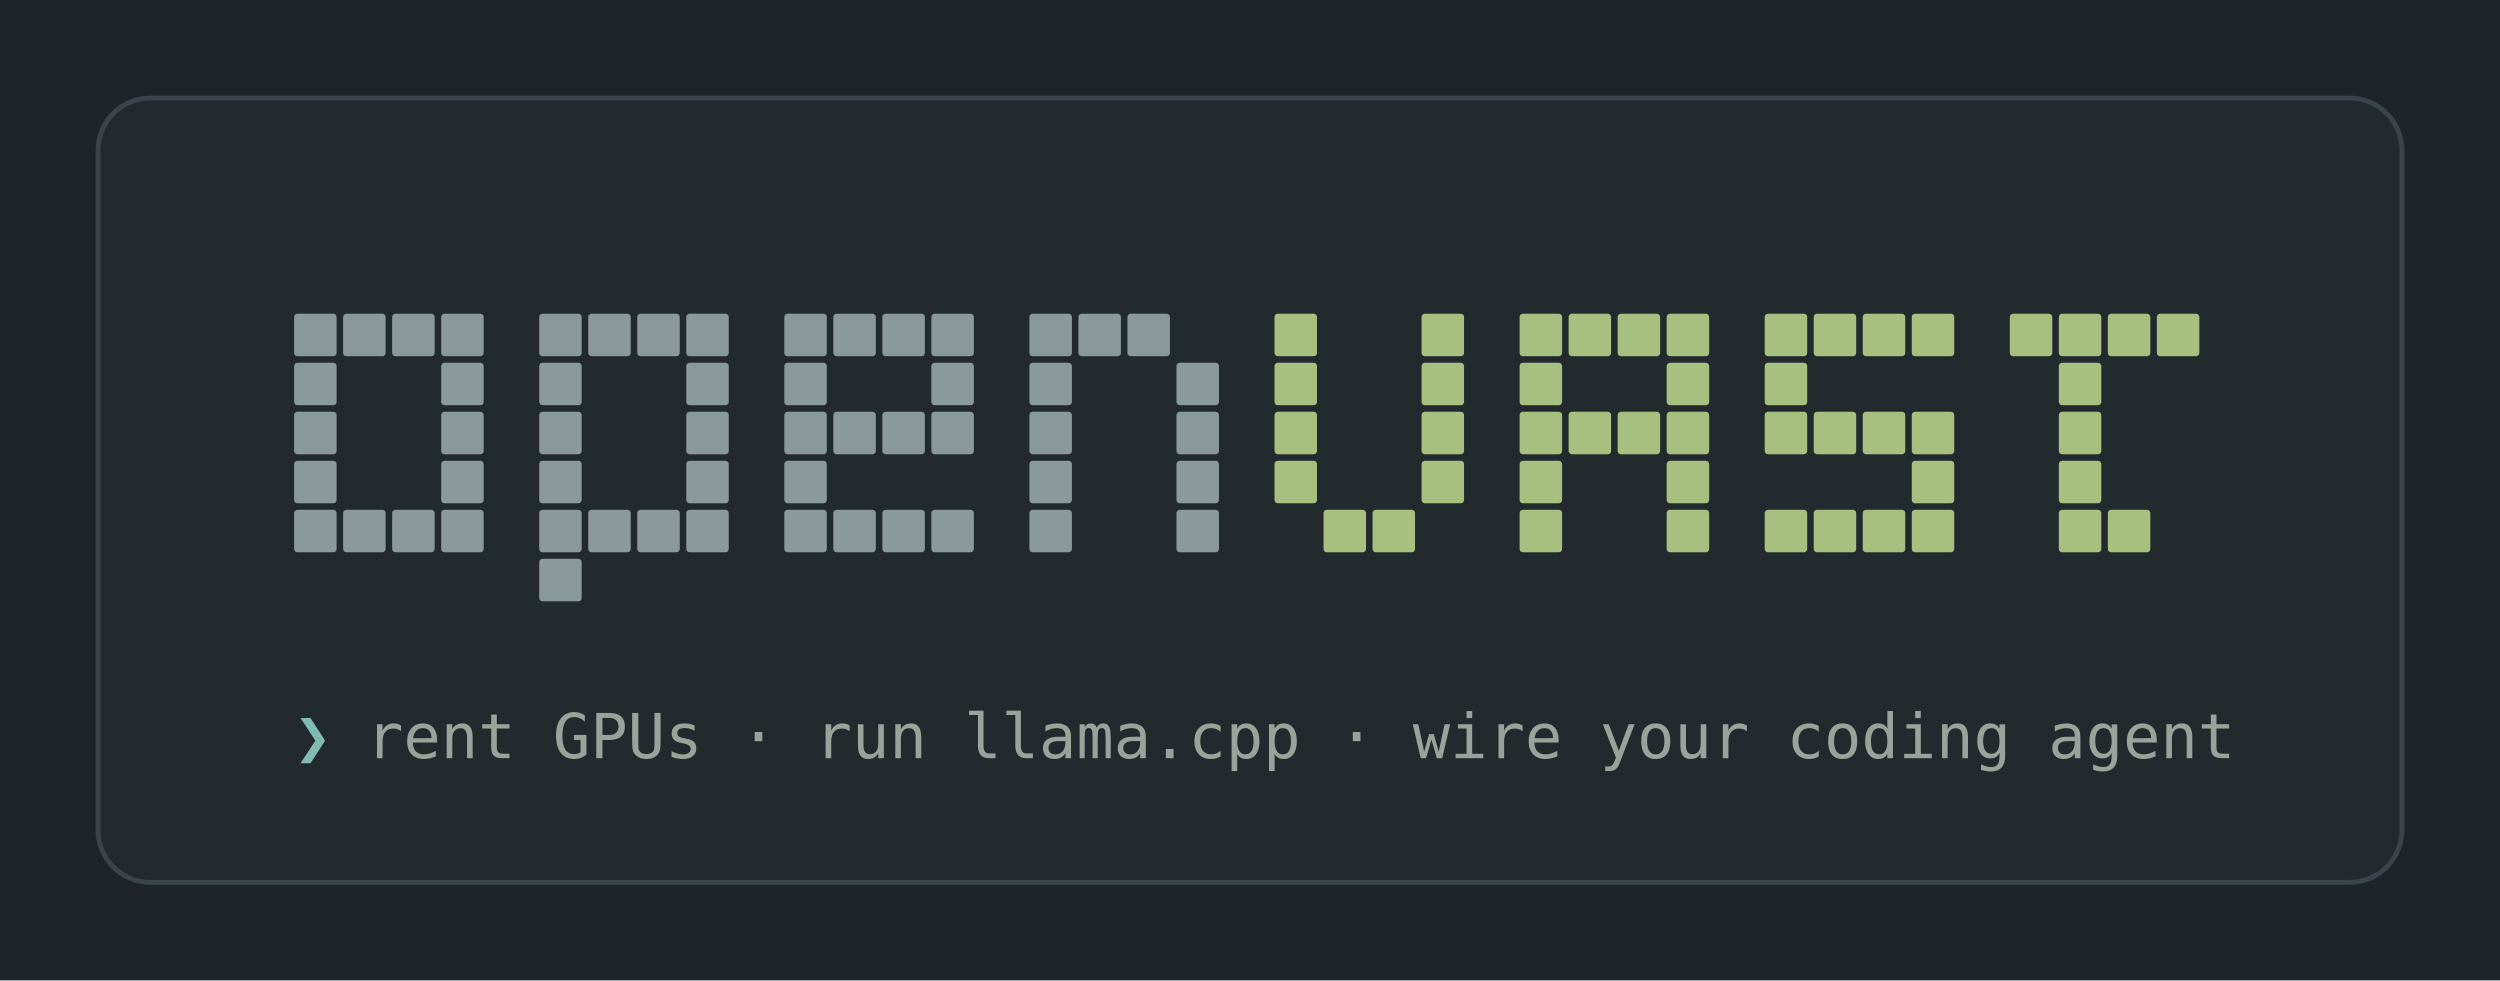
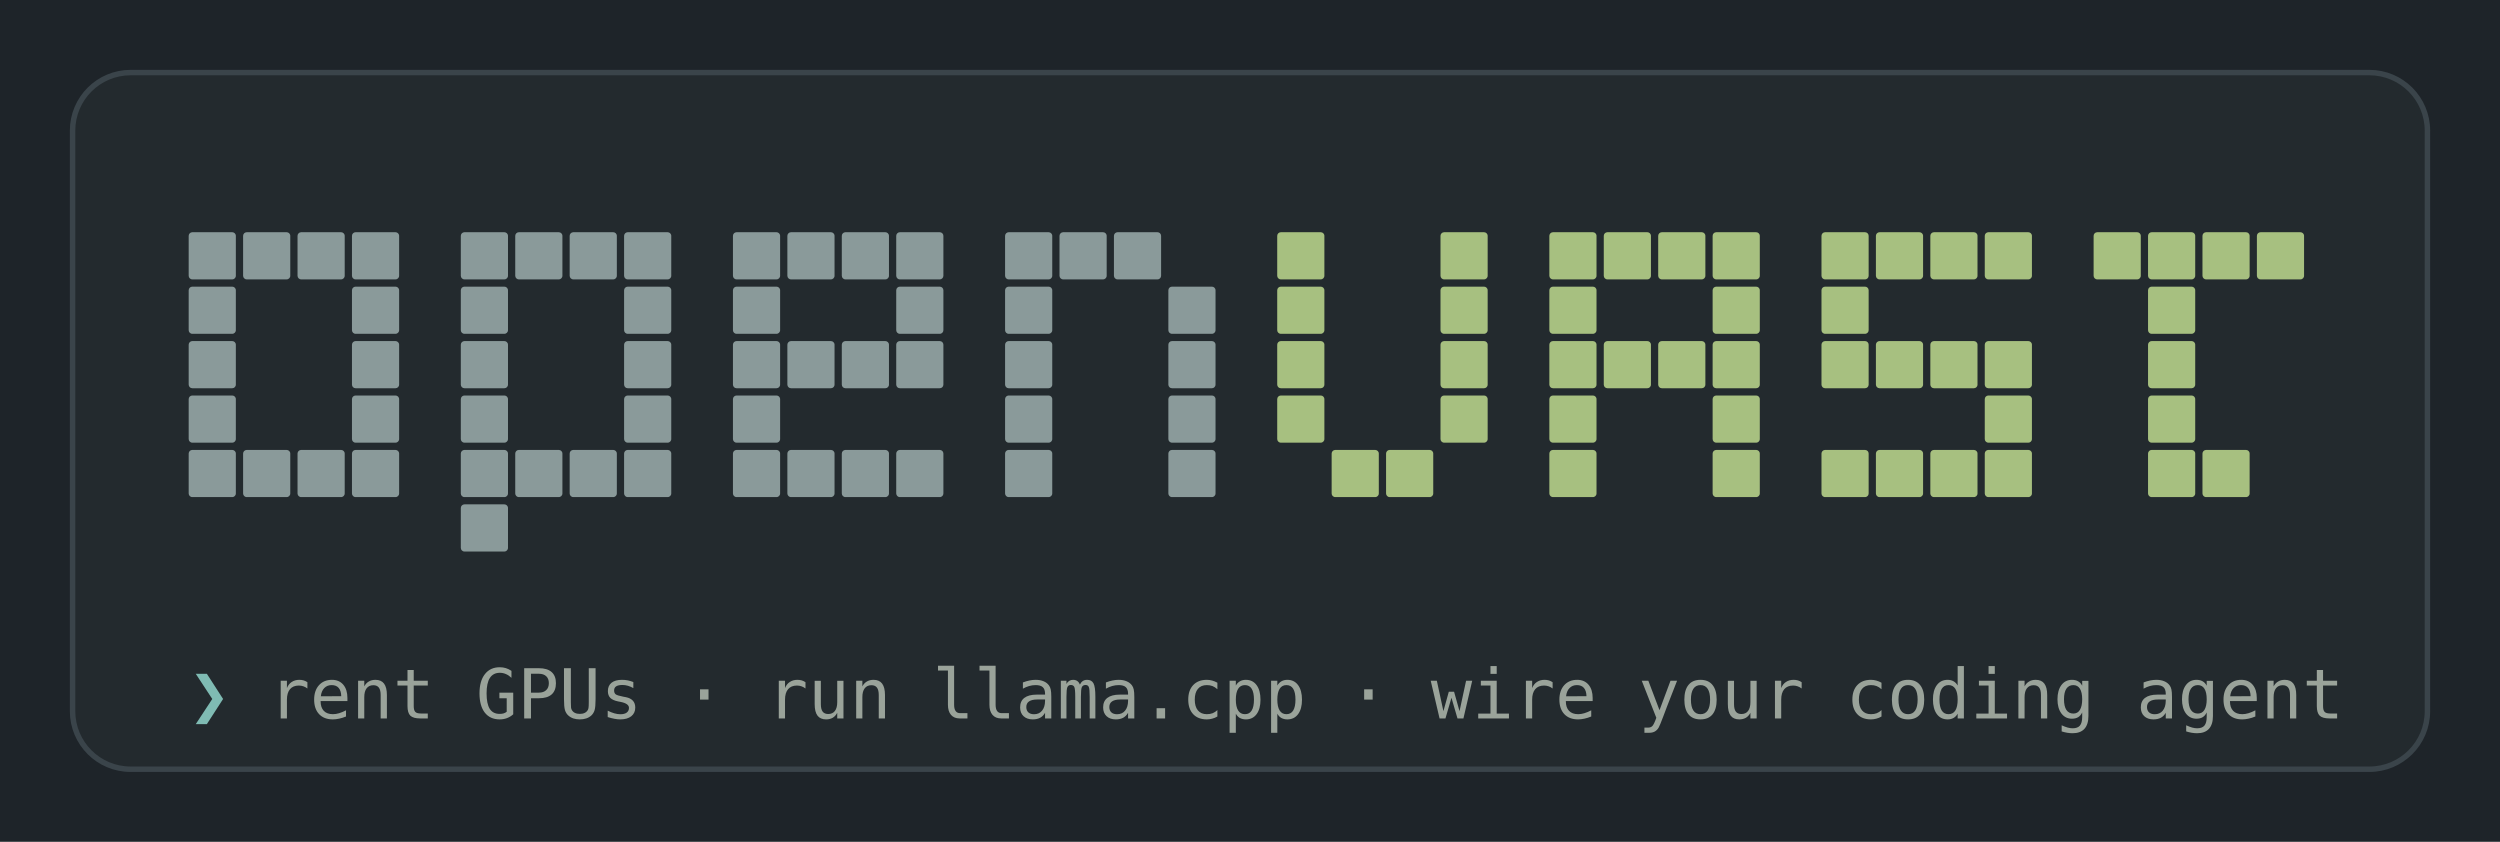
- <svg xmlns="http://www.w3.org/2000/svg" width="765" height="300" viewBox="0 0 765 300" font-family="'SF Mono','JetBrains Mono',Menlo,Consolas,monospace">
-   <rect width="765" height="300" fill="#1e2429" />
-   <rect x="30" y="30" width="705" height="240" rx="16" fill="#232a2e" stroke="#3a444a" stroke-width="1.5" />
-   <rect x="90" y="96" width="13" height="13" rx="1" fill="#8a9a9a" />
-   <rect x="90" y="111" width="13" height="13" rx="1" fill="#8a9a9a" />
-   <rect x="105" y="96" width="13" height="13" rx="1" fill="#8a9a9a" />
-   <rect x="120" y="96" width="13" height="13" rx="1" fill="#8a9a9a" />
-   <rect x="135" y="96" width="13" height="13" rx="1" fill="#8a9a9a" />
-   <rect x="135" y="111" width="13" height="13" rx="1" fill="#8a9a9a" />
-   <rect x="165" y="96" width="13" height="13" rx="1" fill="#8a9a9a" />
-   <rect x="165" y="111" width="13" height="13" rx="1" fill="#8a9a9a" />
-   <rect x="180" y="96" width="13" height="13" rx="1" fill="#8a9a9a" />
-   <rect x="195" y="96" width="13" height="13" rx="1" fill="#8a9a9a" />
-   <rect x="210" y="96" width="13" height="13" rx="1" fill="#8a9a9a" />
-   <rect x="210" y="111" width="13" height="13" rx="1" fill="#8a9a9a" />
-   <rect x="240" y="96" width="13" height="13" rx="1" fill="#8a9a9a" />
-   <rect x="240" y="111" width="13" height="13" rx="1" fill="#8a9a9a" />
-   <rect x="255" y="96" width="13" height="13" rx="1" fill="#8a9a9a" />
-   <rect x="270" y="96" width="13" height="13" rx="1" fill="#8a9a9a" />
-   <rect x="285" y="96" width="13" height="13" rx="1" fill="#8a9a9a" />
-   <rect x="285" y="111" width="13" height="13" rx="1" fill="#8a9a9a" />
-   <rect x="315" y="96" width="13" height="13" rx="1" fill="#8a9a9a" />
-   <rect x="315" y="111" width="13" height="13" rx="1" fill="#8a9a9a" />
-   <rect x="330" y="96" width="13" height="13" rx="1" fill="#8a9a9a" />
-   <rect x="345" y="96" width="13" height="13" rx="1" fill="#8a9a9a" />
-   <rect x="360" y="111" width="13" height="13" rx="1" fill="#8a9a9a" />
-   <rect x="390" y="96" width="13" height="13" rx="1" fill="#a7c080" />
-   <rect x="390" y="111" width="13" height="13" rx="1" fill="#a7c080" />
-   <rect x="435" y="96" width="13" height="13" rx="1" fill="#a7c080" />
-   <rect x="435" y="111" width="13" height="13" rx="1" fill="#a7c080" />
-   <rect x="465" y="96" width="13" height="13" rx="1" fill="#a7c080" />
-   <rect x="465" y="111" width="13" height="13" rx="1" fill="#a7c080" />
-   <rect x="480" y="96" width="13" height="13" rx="1" fill="#a7c080" />
-   <rect x="495" y="96" width="13" height="13" rx="1" fill="#a7c080" />
-   <rect x="510" y="96" width="13" height="13" rx="1" fill="#a7c080" />
-   <rect x="510" y="111" width="13" height="13" rx="1" fill="#a7c080" />
-   <rect x="540" y="96" width="13" height="13" rx="1" fill="#a7c080" />
-   <rect x="540" y="111" width="13" height="13" rx="1" fill="#a7c080" />
-   <rect x="555" y="96" width="13" height="13" rx="1" fill="#a7c080" />
-   <rect x="570" y="96" width="13" height="13" rx="1" fill="#a7c080" />
-   <rect x="585" y="96" width="13" height="13" rx="1" fill="#a7c080" />
-   <rect x="615" y="96" width="13" height="13" rx="1" fill="#a7c080" />
-   <rect x="630" y="96" width="13" height="13" rx="1" fill="#a7c080" />
-   <rect x="630" y="111" width="13" height="13" rx="1" fill="#a7c080" />
-   <rect x="645" y="96" width="13" height="13" rx="1" fill="#a7c080" />
-   <rect x="660" y="96" width="13" height="13" rx="1" fill="#a7c080" />
-   <rect x="90" y="126" width="13" height="13" rx="1" fill="#8a9a9a" />
-   <rect x="90" y="141" width="13" height="13" rx="1" fill="#8a9a9a" />
-   <rect x="135" y="126" width="13" height="13" rx="1" fill="#8a9a9a" />
-   <rect x="135" y="141" width="13" height="13" rx="1" fill="#8a9a9a" />
-   <rect x="165" y="126" width="13" height="13" rx="1" fill="#8a9a9a" />
-   <rect x="165" y="141" width="13" height="13" rx="1" fill="#8a9a9a" />
-   <rect x="210" y="126" width="13" height="13" rx="1" fill="#8a9a9a" />
-   <rect x="210" y="141" width="13" height="13" rx="1" fill="#8a9a9a" />
-   <rect x="240" y="126" width="13" height="13" rx="1" fill="#8a9a9a" />
-   <rect x="240" y="141" width="13" height="13" rx="1" fill="#8a9a9a" />
-   <rect x="255" y="126" width="13" height="13" rx="1" fill="#8a9a9a" />
-   <rect x="270" y="126" width="13" height="13" rx="1" fill="#8a9a9a" />
-   <rect x="285" y="126" width="13" height="13" rx="1" fill="#8a9a9a" />
-   <rect x="315" y="126" width="13" height="13" rx="1" fill="#8a9a9a" />
-   <rect x="315" y="141" width="13" height="13" rx="1" fill="#8a9a9a" />
-   <rect x="360" y="126" width="13" height="13" rx="1" fill="#8a9a9a" />
-   <rect x="360" y="141" width="13" height="13" rx="1" fill="#8a9a9a" />
-   <rect x="390" y="126" width="13" height="13" rx="1" fill="#a7c080" />
-   <rect x="390" y="141" width="13" height="13" rx="1" fill="#a7c080" />
-   <rect x="435" y="126" width="13" height="13" rx="1" fill="#a7c080" />
-   <rect x="435" y="141" width="13" height="13" rx="1" fill="#a7c080" />
-   <rect x="465" y="126" width="13" height="13" rx="1" fill="#a7c080" />
-   <rect x="465" y="141" width="13" height="13" rx="1" fill="#a7c080" />
-   <rect x="480" y="126" width="13" height="13" rx="1" fill="#a7c080" />
-   <rect x="495" y="126" width="13" height="13" rx="1" fill="#a7c080" />
-   <rect x="510" y="126" width="13" height="13" rx="1" fill="#a7c080" />
-   <rect x="510" y="141" width="13" height="13" rx="1" fill="#a7c080" />
-   <rect x="540" y="126" width="13" height="13" rx="1" fill="#a7c080" />
-   <rect x="555" y="126" width="13" height="13" rx="1" fill="#a7c080" />
-   <rect x="570" y="126" width="13" height="13" rx="1" fill="#a7c080" />
-   <rect x="585" y="126" width="13" height="13" rx="1" fill="#a7c080" />
-   <rect x="585" y="141" width="13" height="13" rx="1" fill="#a7c080" />
-   <rect x="630" y="126" width="13" height="13" rx="1" fill="#a7c080" />
-   <rect x="630" y="141" width="13" height="13" rx="1" fill="#a7c080" />
-   <rect x="90" y="156" width="13" height="13" rx="1" fill="#8a9a9a" />
-   <rect x="105" y="156" width="13" height="13" rx="1" fill="#8a9a9a" />
-   <rect x="120" y="156" width="13" height="13" rx="1" fill="#8a9a9a" />
-   <rect x="135" y="156" width="13" height="13" rx="1" fill="#8a9a9a" />
-   <rect x="165" y="156" width="13" height="13" rx="1" fill="#8a9a9a" />
-   <rect x="165" y="171" width="13" height="13" rx="1" fill="#8a9a9a" />
-   <rect x="180" y="156" width="13" height="13" rx="1" fill="#8a9a9a" />
-   <rect x="195" y="156" width="13" height="13" rx="1" fill="#8a9a9a" />
-   <rect x="210" y="156" width="13" height="13" rx="1" fill="#8a9a9a" />
-   <rect x="240" y="156" width="13" height="13" rx="1" fill="#8a9a9a" />
-   <rect x="255" y="156" width="13" height="13" rx="1" fill="#8a9a9a" />
-   <rect x="270" y="156" width="13" height="13" rx="1" fill="#8a9a9a" />
-   <rect x="285" y="156" width="13" height="13" rx="1" fill="#8a9a9a" />
-   <rect x="315" y="156" width="13" height="13" rx="1" fill="#8a9a9a" />
-   <rect x="360" y="156" width="13" height="13" rx="1" fill="#8a9a9a" />
-   <rect x="405" y="156" width="13" height="13" rx="1" fill="#a7c080" />
-   <rect x="420" y="156" width="13" height="13" rx="1" fill="#a7c080" />
-   <rect x="465" y="156" width="13" height="13" rx="1" fill="#a7c080" />
-   <rect x="510" y="156" width="13" height="13" rx="1" fill="#a7c080" />
-   <rect x="540" y="156" width="13" height="13" rx="1" fill="#a7c080" />
-   <rect x="555" y="156" width="13" height="13" rx="1" fill="#a7c080" />
-   <rect x="570" y="156" width="13" height="13" rx="1" fill="#a7c080" />
-   <rect x="585" y="156" width="13" height="13" rx="1" fill="#a7c080" />
-   <rect x="630" y="156" width="13" height="13" rx="1" fill="#a7c080" />
-   <rect x="645" y="156" width="13" height="13" rx="1" fill="#a7c080" />
-   <text x="90" y="232" fill="#7fbbb3" font-size="19">❯</text>
-   <text x="112" y="232" fill="#9aa39a" font-size="19">rent GPUs · run llama.cpp · wire your coding agent</text>
+ <svg xmlns="http://www.w3.org/2000/svg" width="689" height="232" viewBox="0 0 689 232" font-family="'SF Mono','JetBrains Mono',Menlo,Consolas,monospace">
+   <rect width="689" height="232" fill="#1e2429" />
+   <rect x="20" y="20" width="649" height="192" rx="16" fill="#232a2e" stroke="#3a444a" stroke-width="1.5" />
+   <rect x="52" y="64" width="13" height="13" rx="1" fill="#8a9a9a" />
+   <rect x="52" y="79" width="13" height="13" rx="1" fill="#8a9a9a" />
+   <rect x="67" y="64" width="13" height="13" rx="1" fill="#8a9a9a" />
+   <rect x="82" y="64" width="13" height="13" rx="1" fill="#8a9a9a" />
+   <rect x="97" y="64" width="13" height="13" rx="1" fill="#8a9a9a" />
+   <rect x="97" y="79" width="13" height="13" rx="1" fill="#8a9a9a" />
+   <rect x="127" y="64" width="13" height="13" rx="1" fill="#8a9a9a" />
+   <rect x="127" y="79" width="13" height="13" rx="1" fill="#8a9a9a" />
+   <rect x="142" y="64" width="13" height="13" rx="1" fill="#8a9a9a" />
+   <rect x="157" y="64" width="13" height="13" rx="1" fill="#8a9a9a" />
+   <rect x="172" y="64" width="13" height="13" rx="1" fill="#8a9a9a" />
+   <rect x="172" y="79" width="13" height="13" rx="1" fill="#8a9a9a" />
+   <rect x="202" y="64" width="13" height="13" rx="1" fill="#8a9a9a" />
+   <rect x="202" y="79" width="13" height="13" rx="1" fill="#8a9a9a" />
+   <rect x="217" y="64" width="13" height="13" rx="1" fill="#8a9a9a" />
+   <rect x="232" y="64" width="13" height="13" rx="1" fill="#8a9a9a" />
+   <rect x="247" y="64" width="13" height="13" rx="1" fill="#8a9a9a" />
+   <rect x="247" y="79" width="13" height="13" rx="1" fill="#8a9a9a" />
+   <rect x="277" y="64" width="13" height="13" rx="1" fill="#8a9a9a" />
+   <rect x="277" y="79" width="13" height="13" rx="1" fill="#8a9a9a" />
+   <rect x="292" y="64" width="13" height="13" rx="1" fill="#8a9a9a" />
+   <rect x="307" y="64" width="13" height="13" rx="1" fill="#8a9a9a" />
+   <rect x="322" y="79" width="13" height="13" rx="1" fill="#8a9a9a" />
+   <rect x="352" y="64" width="13" height="13" rx="1" fill="#a7c080" />
+   <rect x="352" y="79" width="13" height="13" rx="1" fill="#a7c080" />
+   <rect x="397" y="64" width="13" height="13" rx="1" fill="#a7c080" />
+   <rect x="397" y="79" width="13" height="13" rx="1" fill="#a7c080" />
+   <rect x="427" y="64" width="13" height="13" rx="1" fill="#a7c080" />
+   <rect x="427" y="79" width="13" height="13" rx="1" fill="#a7c080" />
+   <rect x="442" y="64" width="13" height="13" rx="1" fill="#a7c080" />
+   <rect x="457" y="64" width="13" height="13" rx="1" fill="#a7c080" />
+   <rect x="472" y="64" width="13" height="13" rx="1" fill="#a7c080" />
+   <rect x="472" y="79" width="13" height="13" rx="1" fill="#a7c080" />
+   <rect x="502" y="64" width="13" height="13" rx="1" fill="#a7c080" />
+   <rect x="502" y="79" width="13" height="13" rx="1" fill="#a7c080" />
+   <rect x="517" y="64" width="13" height="13" rx="1" fill="#a7c080" />
+   <rect x="532" y="64" width="13" height="13" rx="1" fill="#a7c080" />
+   <rect x="547" y="64" width="13" height="13" rx="1" fill="#a7c080" />
+   <rect x="577" y="64" width="13" height="13" rx="1" fill="#a7c080" />
+   <rect x="592" y="64" width="13" height="13" rx="1" fill="#a7c080" />
+   <rect x="592" y="79" width="13" height="13" rx="1" fill="#a7c080" />
+   <rect x="607" y="64" width="13" height="13" rx="1" fill="#a7c080" />
+   <rect x="622" y="64" width="13" height="13" rx="1" fill="#a7c080" />
+   <rect x="52" y="94" width="13" height="13" rx="1" fill="#8a9a9a" />
+   <rect x="52" y="109" width="13" height="13" rx="1" fill="#8a9a9a" />
+   <rect x="97" y="94" width="13" height="13" rx="1" fill="#8a9a9a" />
+   <rect x="97" y="109" width="13" height="13" rx="1" fill="#8a9a9a" />
+   <rect x="127" y="94" width="13" height="13" rx="1" fill="#8a9a9a" />
+   <rect x="127" y="109" width="13" height="13" rx="1" fill="#8a9a9a" />
+   <rect x="172" y="94" width="13" height="13" rx="1" fill="#8a9a9a" />
+   <rect x="172" y="109" width="13" height="13" rx="1" fill="#8a9a9a" />
+   <rect x="202" y="94" width="13" height="13" rx="1" fill="#8a9a9a" />
+   <rect x="202" y="109" width="13" height="13" rx="1" fill="#8a9a9a" />
+   <rect x="217" y="94" width="13" height="13" rx="1" fill="#8a9a9a" />
+   <rect x="232" y="94" width="13" height="13" rx="1" fill="#8a9a9a" />
+   <rect x="247" y="94" width="13" height="13" rx="1" fill="#8a9a9a" />
+   <rect x="277" y="94" width="13" height="13" rx="1" fill="#8a9a9a" />
+   <rect x="277" y="109" width="13" height="13" rx="1" fill="#8a9a9a" />
+   <rect x="322" y="94" width="13" height="13" rx="1" fill="#8a9a9a" />
+   <rect x="322" y="109" width="13" height="13" rx="1" fill="#8a9a9a" />
+   <rect x="352" y="94" width="13" height="13" rx="1" fill="#a7c080" />
+   <rect x="352" y="109" width="13" height="13" rx="1" fill="#a7c080" />
+   <rect x="397" y="94" width="13" height="13" rx="1" fill="#a7c080" />
+   <rect x="397" y="109" width="13" height="13" rx="1" fill="#a7c080" />
+   <rect x="427" y="94" width="13" height="13" rx="1" fill="#a7c080" />
+   <rect x="427" y="109" width="13" height="13" rx="1" fill="#a7c080" />
+   <rect x="442" y="94" width="13" height="13" rx="1" fill="#a7c080" />
+   <rect x="457" y="94" width="13" height="13" rx="1" fill="#a7c080" />
+   <rect x="472" y="94" width="13" height="13" rx="1" fill="#a7c080" />
+   <rect x="472" y="109" width="13" height="13" rx="1" fill="#a7c080" />
+   <rect x="502" y="94" width="13" height="13" rx="1" fill="#a7c080" />
+   <rect x="517" y="94" width="13" height="13" rx="1" fill="#a7c080" />
+   <rect x="532" y="94" width="13" height="13" rx="1" fill="#a7c080" />
+   <rect x="547" y="94" width="13" height="13" rx="1" fill="#a7c080" />
+   <rect x="547" y="109" width="13" height="13" rx="1" fill="#a7c080" />
+   <rect x="592" y="94" width="13" height="13" rx="1" fill="#a7c080" />
+   <rect x="592" y="109" width="13" height="13" rx="1" fill="#a7c080" />
+   <rect x="52" y="124" width="13" height="13" rx="1" fill="#8a9a9a" />
+   <rect x="67" y="124" width="13" height="13" rx="1" fill="#8a9a9a" />
+   <rect x="82" y="124" width="13" height="13" rx="1" fill="#8a9a9a" />
+   <rect x="97" y="124" width="13" height="13" rx="1" fill="#8a9a9a" />
+   <rect x="127" y="124" width="13" height="13" rx="1" fill="#8a9a9a" />
+   <rect x="127" y="139" width="13" height="13" rx="1" fill="#8a9a9a" />
+   <rect x="142" y="124" width="13" height="13" rx="1" fill="#8a9a9a" />
+   <rect x="157" y="124" width="13" height="13" rx="1" fill="#8a9a9a" />
+   <rect x="172" y="124" width="13" height="13" rx="1" fill="#8a9a9a" />
+   <rect x="202" y="124" width="13" height="13" rx="1" fill="#8a9a9a" />
+   <rect x="217" y="124" width="13" height="13" rx="1" fill="#8a9a9a" />
+   <rect x="232" y="124" width="13" height="13" rx="1" fill="#8a9a9a" />
+   <rect x="247" y="124" width="13" height="13" rx="1" fill="#8a9a9a" />
+   <rect x="277" y="124" width="13" height="13" rx="1" fill="#8a9a9a" />
+   <rect x="322" y="124" width="13" height="13" rx="1" fill="#8a9a9a" />
+   <rect x="367" y="124" width="13" height="13" rx="1" fill="#a7c080" />
+   <rect x="382" y="124" width="13" height="13" rx="1" fill="#a7c080" />
+   <rect x="427" y="124" width="13" height="13" rx="1" fill="#a7c080" />
+   <rect x="472" y="124" width="13" height="13" rx="1" fill="#a7c080" />
+   <rect x="502" y="124" width="13" height="13" rx="1" fill="#a7c080" />
+   <rect x="517" y="124" width="13" height="13" rx="1" fill="#a7c080" />
+   <rect x="532" y="124" width="13" height="13" rx="1" fill="#a7c080" />
+   <rect x="547" y="124" width="13" height="13" rx="1" fill="#a7c080" />
+   <rect x="592" y="124" width="13" height="13" rx="1" fill="#a7c080" />
+   <rect x="607" y="124" width="13" height="13" rx="1" fill="#a7c080" />
+   <text x="52" y="198" fill="#7fbbb3" font-size="19">❯</text>
+   <text x="74" y="198" fill="#9aa39a" font-size="19">rent GPUs · run llama.cpp · wire your coding agent</text>
</svg>
